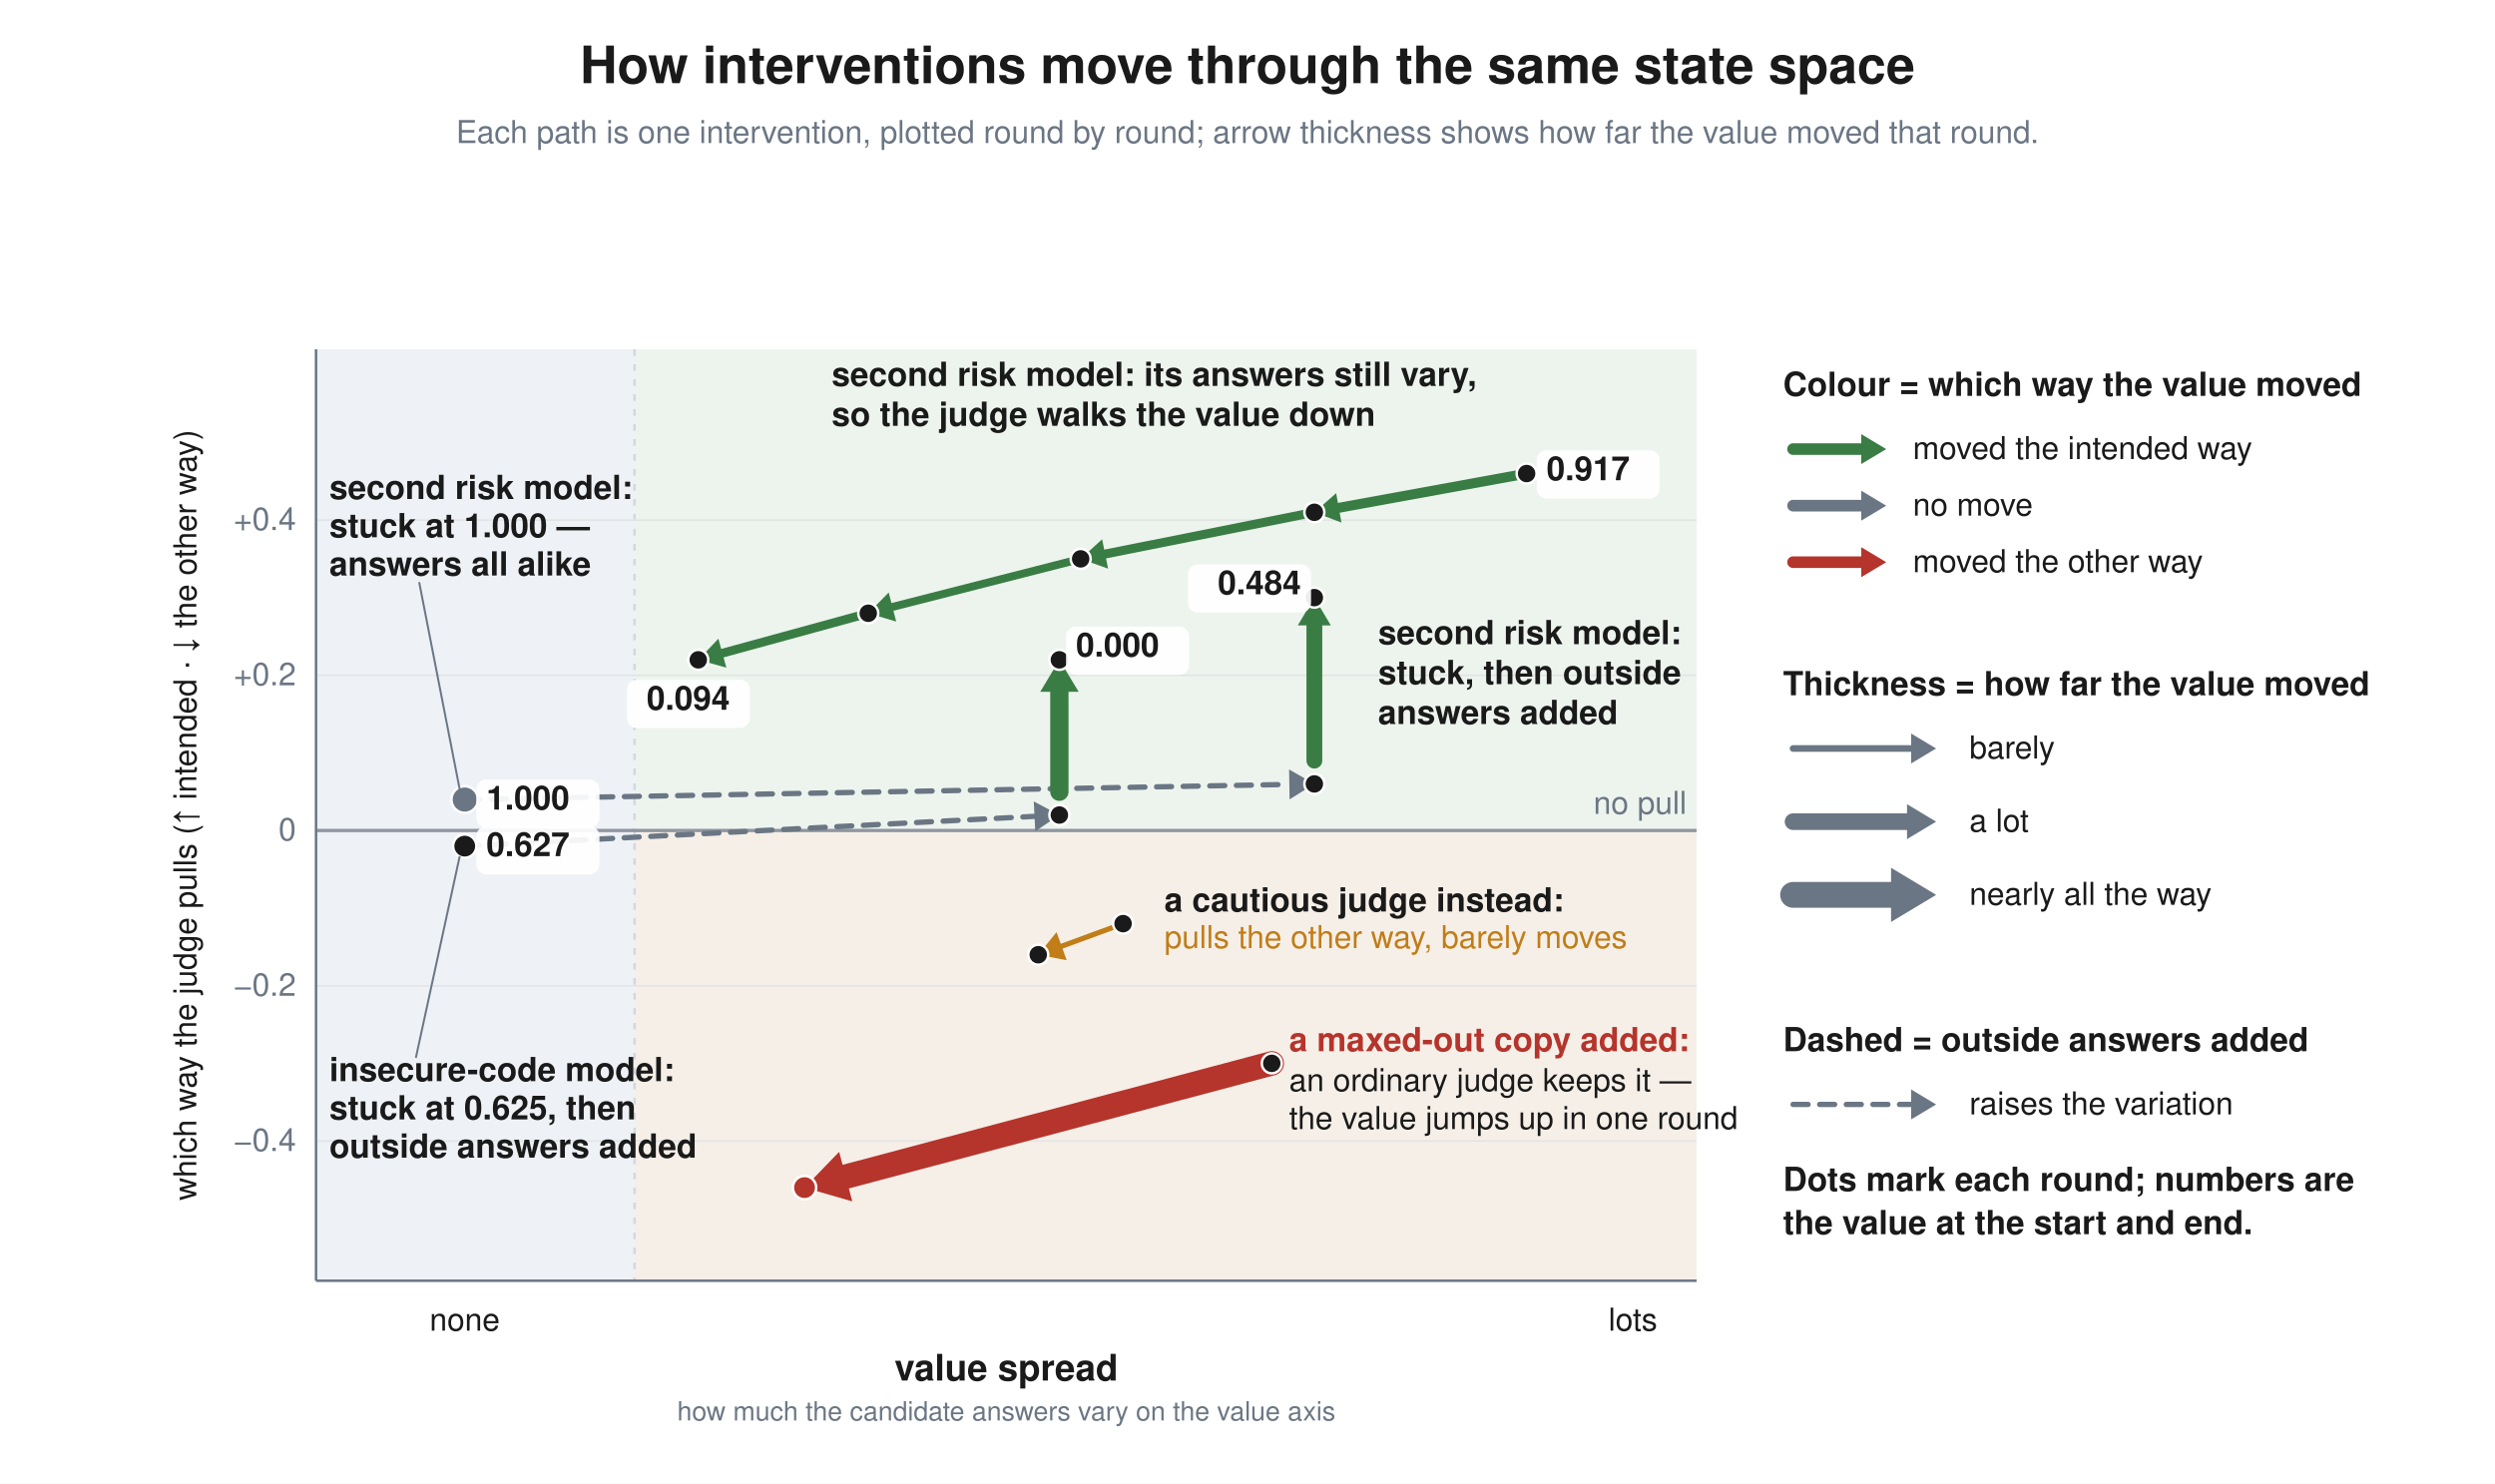
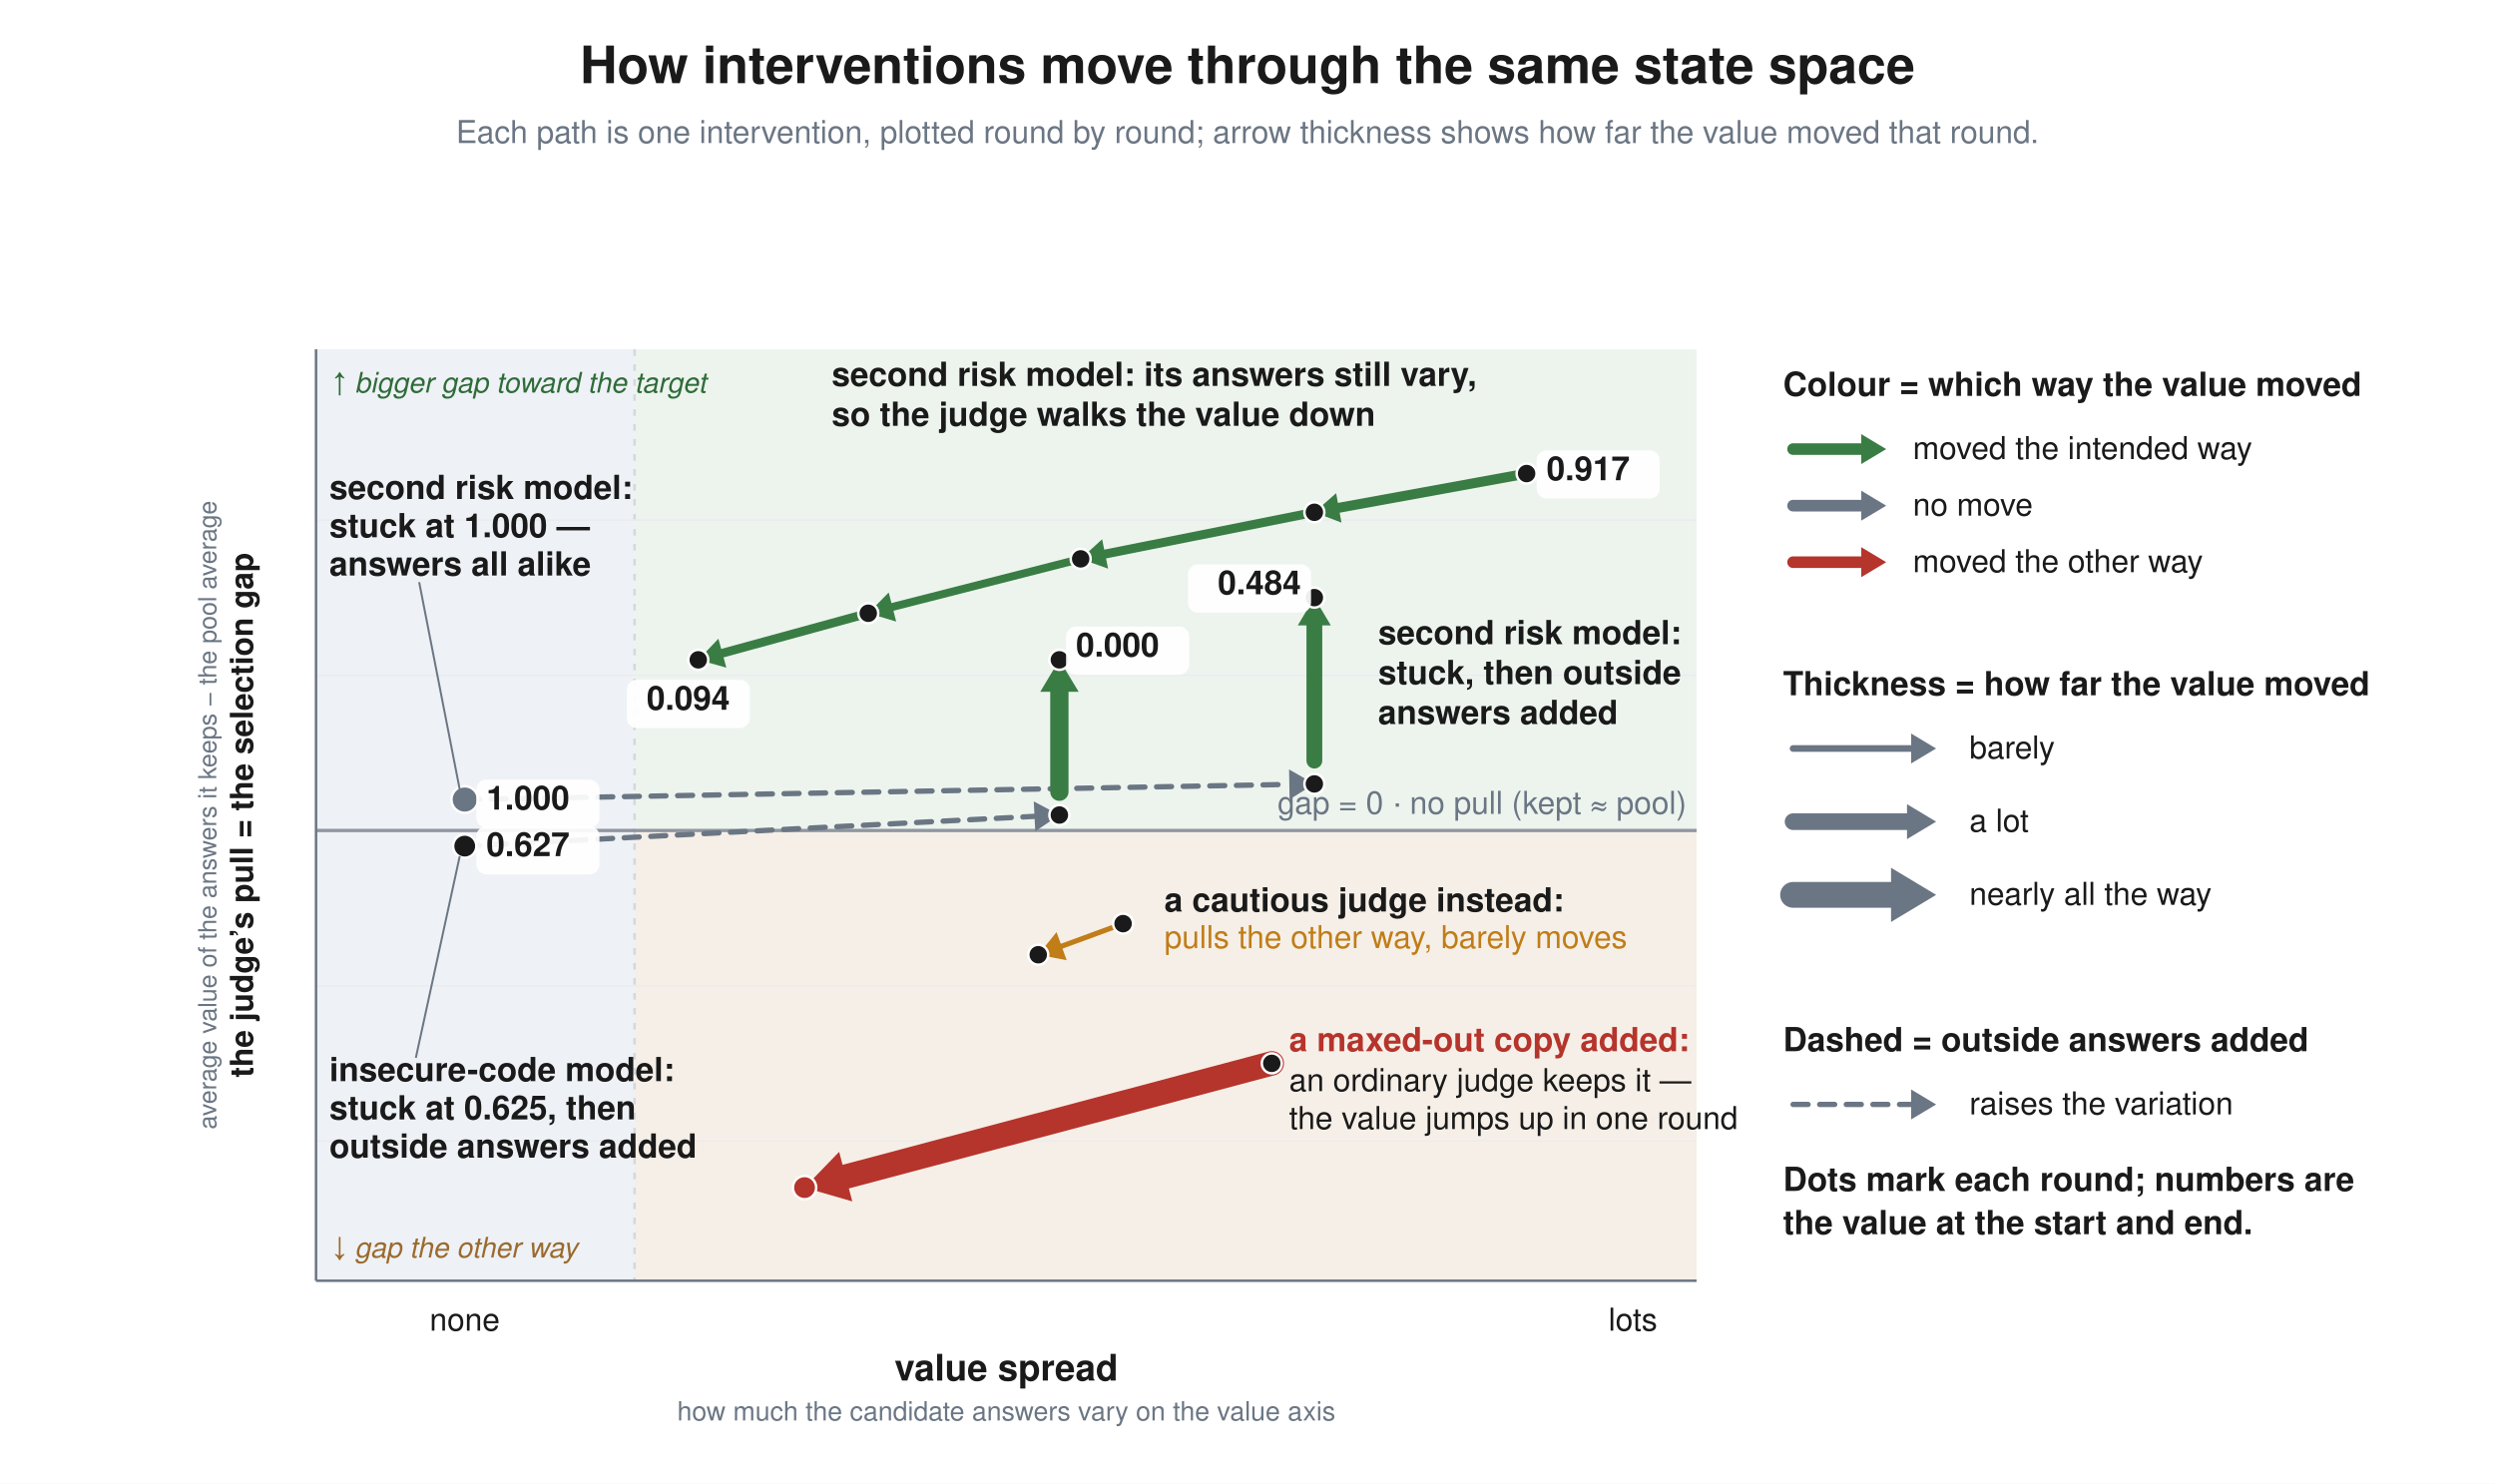
<svg xmlns="http://www.w3.org/2000/svg" viewBox="0 0 1500 892" font-family="Helvetica, Arial, sans-serif">
  <rect width="1500" height="892" fill="white" />
  <text x="750" y="50" text-anchor="middle" font-family="Helvetica, Arial, sans-serif" font-size="31" font-weight="bold" fill="#1a1a1a">How interventions move through the same state space</text>
  <text x="750" y="86" text-anchor="middle" font-family="Helvetica, Arial, sans-serif" font-size="19" font-weight="normal" fill="#6b7684">Each path is one intervention, plotted round by round; arrow thickness shows how far the value moved that round.</text>
  <rect x="190" y="210" width="191.5" height="560" fill="#eef1f5" />
  <rect x="381.5" y="210" width="638.5" height="289.3" fill="#edf4ee" />
  <rect x="381.5" y="499.3" width="638.5" height="270.7" fill="#f6efe7" />
  <line x1="381.5" y1="210" x2="381.5" y2="770" stroke="#d3d8de" stroke-width="1.5" stroke-dasharray="4 5" />
-   <line x1="190" y1="312.7" x2="1020" y2="312.7" stroke="#e2e4e6" stroke-width="1" />
-   <text x="178" y="318.7" text-anchor="end" font-size="19" fill="#6b7684" font-family="Helvetica, Arial, sans-serif">+0.4</text>
-   <line x1="190" y1="406.0" x2="1020" y2="406.0" stroke="#e2e4e6" stroke-width="1" />
-   <text x="178" y="412.0" text-anchor="end" font-size="19" fill="#6b7684" font-family="Helvetica, Arial, sans-serif">+0.2</text>
+   <line x1="190" y1="312.7" x2="1020" y2="312.7" stroke="#eaecef" stroke-width="1" />
+   <line x1="190" y1="406.0" x2="1020" y2="406.0" stroke="#eaecef" stroke-width="1" />
  <line x1="190" y1="499.3" x2="1020" y2="499.3" stroke="#8f96a0" stroke-width="2" />
-   <text x="178" y="505.3" text-anchor="end" font-size="19" fill="#6b7684" font-family="Helvetica, Arial, sans-serif">0</text>
-   <line x1="190" y1="592.7" x2="1020" y2="592.7" stroke="#e2e4e6" stroke-width="1" />
-   <text x="178" y="598.7" text-anchor="end" font-size="19" fill="#6b7684" font-family="Helvetica, Arial, sans-serif">−0.2</text>
-   <line x1="190" y1="686.0" x2="1020" y2="686.0" stroke="#e2e4e6" stroke-width="1" />
-   <text x="178" y="692.0" text-anchor="end" font-size="19" fill="#6b7684" font-family="Helvetica, Arial, sans-serif">−0.4</text>
-   <text x="1014" y="489.3" text-anchor="end" font-size="19" fill="#6b7684" font-family="Helvetica, Arial, sans-serif">no pull</text>
+   <line x1="190" y1="592.7" x2="1020" y2="592.7" stroke="#eaecef" stroke-width="1" />
+   <line x1="190" y1="686.0" x2="1020" y2="686.0" stroke="#eaecef" stroke-width="1" />
+   <text x="1014" y="489.3" text-anchor="end" font-size="19" fill="#6b7684" font-family="Helvetica, Arial, sans-serif">gap = 0 · no pull (kept ≈ pool)</text>
+   <text x="200" y="236.0" font-size="17" fill="#2f6b39" font-family="Helvetica, Arial, sans-serif" font-style="italic">↑ bigger gap toward the target</text>
+   <text x="200" y="756.0" font-size="17" fill="#9a6a2e" font-family="Helvetica, Arial, sans-serif" font-style="italic">↓ gap the other way</text>
  <line x1="190" y1="210" x2="190" y2="770" stroke="#6b7684" stroke-width="1.5" />
  <line x1="190" y1="770" x2="1020" y2="770" stroke="#6b7684" stroke-width="1.5" />
  <text x="279.4" y="800" text-anchor="middle" font-size="19" fill="#1a1a1a" font-family="Helvetica, Arial, sans-serif">none</text>
  <text x="981.7" y="800" text-anchor="middle" font-size="19" fill="#1a1a1a" font-family="Helvetica, Arial, sans-serif">lots</text>
  <text x="605.0" y="830" text-anchor="middle" font-size="22" font-weight="bold" fill="#1a1a1a" font-family="Helvetica, Arial, sans-serif">value spread</text>
  <text x="605.0" y="854" text-anchor="middle" font-size="16" fill="#6b7684" font-family="Helvetica, Arial, sans-serif">how much the candidate answers vary on the value axis</text>
-   <text x="118" y="490.0" font-size="19" fill="#1a1a1a" font-family="Helvetica, Arial, sans-serif" transform="rotate(-90 118 490.0)" text-anchor="middle">which way the judge pulls  (↑ intended · ↓ the other way)</text>
+   <text x="152" y="490.0" font-size="19" font-weight="bold" fill="#1a1a1a" font-family="Helvetica, Arial, sans-serif" transform="rotate(-90 152 490.0)" text-anchor="middle">the judge’s pull = the selection gap</text>
+   <text x="130" y="490.0" font-size="15" fill="#6b7684" font-family="Helvetica, Arial, sans-serif" transform="rotate(-90 130 490.0)" text-anchor="middle">average value of the answers it keeps − the pool average</text>
  <line x1="917.8" y1="284.7" x2="804.9" y2="305.3" stroke="#3a7d44" stroke-width="6.0" stroke-linecap="round" />
  <polygon points="790.2,308.0 803.3,296.5 806.5,314.2" fill="#3a7d44" />
  <line x1="790.2" y1="308.0" x2="664.4" y2="333.1" stroke="#3a7d44" stroke-width="5.4" stroke-linecap="round" />
  <polygon points="649.7,336.0 662.6,324.2 666.2,341.9" fill="#3a7d44" />
  <line x1="649.7" y1="336.0" x2="536.5" y2="364.9" stroke="#3a7d44" stroke-width="4.8" stroke-linecap="round" />
  <polygon points="522.0,368.7 534.3,356.2 538.8,373.7" fill="#3a7d44" />
  <line x1="522.0" y1="368.7" x2="434.3" y2="392.7" stroke="#3a7d44" stroke-width="5.3" stroke-linecap="round" />
  <polygon points="419.8,396.7 431.9,384.0 436.7,401.4" fill="#3a7d44" />
  <circle cx="917.8" cy="284.7" r="6.0" fill="#1a1a1a" stroke="white" stroke-width="1.5" />
  <circle cx="790.2" cy="308.0" r="6.0" fill="#1a1a1a" stroke="white" stroke-width="1.5" />
  <circle cx="649.7" cy="336.0" r="6.0" fill="#1a1a1a" stroke="white" stroke-width="1.5" />
  <circle cx="522.0" cy="368.7" r="6.0" fill="#1a1a1a" stroke="white" stroke-width="1.5" />
  <circle cx="419.8" cy="396.7" r="6.0" fill="#1a1a1a" stroke="white" stroke-width="1.5" />
  <line x1="279.4" y1="480.7" x2="775.2" y2="471.6" stroke="#6b7684" stroke-width="3.2" stroke-linecap="round" stroke-dasharray="9 7" />
  <polygon points="790.2,471.3 775.3,480.6 775.0,462.6" fill="#6b7684" />
  <line x1="790.2" y1="457.3" x2="790.2" y2="376.0" stroke="#3a7d44" stroke-width="9.5" stroke-linecap="round" />
  <polygon points="790.2,359.3 800.1,376.0 780.2,376.0" fill="#3a7d44" />
  <circle cx="790.2" cy="359.3" r="6.0" fill="#1a1a1a" stroke="white" stroke-width="1.5" />
  <circle cx="790.2" cy="471.3" r="6.0" fill="#1a1a1a" stroke="white" stroke-width="1.5" />
  <line x1="279.4" y1="508.7" x2="621.9" y2="490.8" stroke="#6b7684" stroke-width="3.2" stroke-linecap="round" stroke-dasharray="9 7" />
  <polygon points="636.9,490.0 622.4,499.8 621.5,481.8" fill="#6b7684" />
  <line x1="636.9" y1="476.0" x2="636.9" y2="415.9" stroke="#3a7d44" stroke-width="11.0" stroke-linecap="round" />
  <polygon points="636.9,396.7 648.5,415.9 625.4,415.9" fill="#3a7d44" />
  <circle cx="636.9" cy="396.7" r="6.0" fill="#1a1a1a" stroke="white" stroke-width="1.5" />
  <circle cx="636.9" cy="490.0" r="6.0" fill="#1a1a1a" stroke="white" stroke-width="1.5" />
  <line x1="675.2" y1="555.3" x2="638.2" y2="568.9" stroke="#c07d18" stroke-width="3.1" stroke-linecap="round" />
  <polygon points="624.2,574.0 635.2,560.4 641.3,577.3" fill="#c07d18" />
  <circle cx="675.2" cy="555.3" r="6.0" fill="#1a1a1a" stroke="white" stroke-width="1.5" />
  <circle cx="624.2" cy="574.0" r="6.0" fill="#1a1a1a" stroke="white" stroke-width="1.5" />
  <line x1="764.6" y1="639.3" x2="508.5" y2="707.4" stroke="#b5342c" stroke-width="14.7" stroke-linecap="round" />
  <polygon points="483.7,714.0 504.5,692.5 512.4,722.3" fill="#b5342c" />
  <circle cx="764.6" cy="639.3" r="6.0" fill="#1a1a1a" stroke="white" stroke-width="1.5" />
  <circle cx="483.7" cy="714.0" r="7.0" fill="#b5342c" stroke="white" stroke-width="1.5" />
  <circle cx="279.4" cy="480.7" r="8.0" fill="#6b7684" stroke="white" stroke-width="1.5" />
  <circle cx="279.4" cy="508.7" r="7.0" fill="#1a1a1a" stroke="white" stroke-width="1.5" />
  <text x="500.0" y="232.0" text-anchor="start" font-family="Helvetica, Arial, sans-serif" font-size="20" font-weight="bold" fill="#1a1a1a">second risk model: its answers still vary,</text>
  <text x="500.0" y="256.0" text-anchor="start" font-family="Helvetica, Arial, sans-serif" font-size="20" font-weight="bold" fill="#1a1a1a">so the judge walks the value down</text>
  <rect x="923.8" y="270.7" width="74.0" height="29" rx="6" fill="white" fill-opacity="0.92" />
  <text x="929.8" y="288.7" text-anchor="start" font-family="Helvetica, Arial, sans-serif" font-size="20" font-weight="bold" fill="#1a1a1a">0.917</text>
  <rect x="376.8" y="408.7" width="74.0" height="29" rx="6" fill="white" fill-opacity="0.92" />
  <text x="413.8" y="426.7" text-anchor="middle" font-family="Helvetica, Arial, sans-serif" font-size="20" font-weight="bold" fill="#1a1a1a">0.094</text>
  <text x="828.5" y="387.3" text-anchor="start" font-family="Helvetica, Arial, sans-serif" font-size="20" font-weight="bold" fill="#1a1a1a">second risk model:</text>
  <text x="828.5" y="411.3" text-anchor="start" font-family="Helvetica, Arial, sans-serif" font-size="20" font-weight="bold" fill="#1a1a1a">stuck, then outside</text>
  <text x="828.5" y="435.3" text-anchor="start" font-family="Helvetica, Arial, sans-serif" font-size="20" font-weight="bold" fill="#1a1a1a">answers added</text>
  <rect x="714.2" y="339.3" width="74.0" height="29" rx="6" fill="white" fill-opacity="0.92" />
  <text x="782.2" y="357.3" text-anchor="end" font-family="Helvetica, Arial, sans-serif" font-size="20" font-weight="bold" fill="#1a1a1a">0.484</text>
  <text x="198.0" y="300.0" text-anchor="start" font-family="Helvetica, Arial, sans-serif" font-size="20" font-weight="bold" fill="#1a1a1a">second risk model:</text>
  <text x="198.0" y="323.0" text-anchor="start" font-family="Helvetica, Arial, sans-serif" font-size="20" font-weight="bold" fill="#1a1a1a">stuck at 1.000 —</text>
  <text x="198.0" y="346.0" text-anchor="start" font-family="Helvetica, Arial, sans-serif" font-size="20" font-weight="bold" fill="#1a1a1a">answers all alike</text>
  <line x1="252" y1="350" x2="276.4" y2="474.7" stroke="#6b7684" stroke-width="1.2" />
  <rect x="286.4" y="468.7" width="74.0" height="29" rx="6" fill="white" fill-opacity="0.92" />
  <text x="292.4" y="486.7" text-anchor="start" font-family="Helvetica, Arial, sans-serif" font-size="20" font-weight="bold" fill="#1a1a1a">1.000</text>
  <text x="198.0" y="650.0" text-anchor="start" font-family="Helvetica, Arial, sans-serif" font-size="20" font-weight="bold" fill="#1a1a1a">insecure-code model:</text>
  <text x="198.0" y="673.0" text-anchor="start" font-family="Helvetica, Arial, sans-serif" font-size="20" font-weight="bold" fill="#1a1a1a">stuck at 0.625, then</text>
  <text x="198.0" y="696.0" text-anchor="start" font-family="Helvetica, Arial, sans-serif" font-size="20" font-weight="bold" fill="#1a1a1a">outside answers added</text>
  <line x1="250" y1="636" x2="276.4" y2="514.7" stroke="#6b7684" stroke-width="1.2" />
  <rect x="286.4" y="496.7" width="74.0" height="29" rx="6" fill="white" fill-opacity="0.92" />
  <text x="292.4" y="514.7" text-anchor="start" font-family="Helvetica, Arial, sans-serif" font-size="20" font-weight="bold" fill="#1a1a1a">0.627</text>
  <rect x="640.9" y="376.7" width="74.0" height="29" rx="6" fill="white" fill-opacity="0.92" />
  <text x="646.9" y="394.7" text-anchor="start" font-family="Helvetica, Arial, sans-serif" font-size="20" font-weight="bold" fill="#1a1a1a">0.000</text>
  <text x="700.0" y="548.0" text-anchor="start" font-family="Helvetica, Arial, sans-serif" font-size="20" font-weight="bold" fill="#1a1a1a">a cautious judge instead:</text>
  <text x="700.0" y="570.0" text-anchor="start" font-family="Helvetica, Arial, sans-serif" font-size="19" font-weight="normal" fill="#c07d18">pulls the other way, barely moves</text>
  <text x="775.0" y="632.0" text-anchor="start" font-family="Helvetica, Arial, sans-serif" font-size="20" font-weight="bold" fill="#b5342c">a maxed-out copy added:</text>
  <text x="775.0" y="656.0" text-anchor="start" font-family="Helvetica, Arial, sans-serif" font-size="19" font-weight="normal" fill="#1a1a1a">an ordinary judge keeps it —</text>
  <text x="775.0" y="678.8" text-anchor="start" font-family="Helvetica, Arial, sans-serif" font-size="19" font-weight="normal" fill="#1a1a1a">the value jumps up in one round</text>
  <text x="1072" y="238" font-size="20" font-weight="bold" fill="#1a1a1a" font-family="Helvetica, Arial, sans-serif">Colour = which way the value moved</text>
  <line x1="1078.0" y1="270.0" x2="1119.0" y2="270.0" stroke="#3a7d44" stroke-width="7.0" stroke-linecap="round" />
  <polygon points="1134.0,270.0 1119.0,279.0 1119.0,261.0" fill="#3a7d44" />
  <text x="1150" y="276" font-size="19" fill="#1a1a1a" font-family="Helvetica, Arial, sans-serif">moved the intended way</text>
  <line x1="1078.0" y1="304.0" x2="1119.0" y2="304.0" stroke="#6b7684" stroke-width="7.0" stroke-linecap="round" />
  <polygon points="1134.0,304.0 1119.0,313.0 1119.0,295.0" fill="#6b7684" />
  <text x="1150" y="310" font-size="19" fill="#1a1a1a" font-family="Helvetica, Arial, sans-serif">no move</text>
  <line x1="1078.0" y1="338.0" x2="1119.0" y2="338.0" stroke="#b5342c" stroke-width="7.0" stroke-linecap="round" />
  <polygon points="1134.0,338.0 1119.0,347.0 1119.0,329.0" fill="#b5342c" />
  <text x="1150" y="344" font-size="19" fill="#1a1a1a" font-family="Helvetica, Arial, sans-serif">moved the other way</text>
  <text x="1072" y="418" font-size="20" font-weight="bold" fill="#1a1a1a" font-family="Helvetica, Arial, sans-serif">Thickness = how far the value moved</text>
  <line x1="1078.0" y1="450.0" x2="1149.0" y2="450.0" stroke="#6b7684" stroke-width="4.0" stroke-linecap="round" />
  <polygon points="1164.0,450.0 1149.0,459.0 1149.0,441.0" fill="#6b7684" />
  <text x="1184" y="456" font-size="19" fill="#1a1a1a" font-family="Helvetica, Arial, sans-serif">barely</text>
  <line x1="1078.0" y1="494.0" x2="1146.5" y2="494.0" stroke="#6b7684" stroke-width="10.0" stroke-linecap="round" />
  <polygon points="1164.0,494.0 1146.5,504.5 1146.5,483.5" fill="#6b7684" />
  <text x="1184" y="500" font-size="19" fill="#1a1a1a" font-family="Helvetica, Arial, sans-serif">a lot</text>
  <line x1="1078.0" y1="538.0" x2="1136.9" y2="538.0" stroke="#6b7684" stroke-width="15.5" stroke-linecap="round" />
  <polygon points="1164.0,538.0 1136.9,554.3 1136.9,521.7" fill="#6b7684" />
  <text x="1184" y="544" font-size="19" fill="#1a1a1a" font-family="Helvetica, Arial, sans-serif">nearly all the way</text>
  <text x="1072" y="632" font-size="20" font-weight="bold" fill="#1a1a1a" font-family="Helvetica, Arial, sans-serif">Dashed = outside answers added</text>
  <line x1="1078.0" y1="664.0" x2="1149.0" y2="664.0" stroke="#6b7684" stroke-width="3.2" stroke-linecap="round" stroke-dasharray="9 7" />
  <polygon points="1164.0,664.0 1149.0,673.0 1149.0,655.0" fill="#6b7684" />
  <text x="1184" y="670" font-size="19" fill="#1a1a1a" font-family="Helvetica, Arial, sans-serif">raises the variation</text>
  <text x="1072" y="716" font-size="20" font-weight="bold" fill="#1a1a1a" font-family="Helvetica, Arial, sans-serif">Dots mark each round; numbers are</text>
  <text x="1072" y="742" font-size="20" font-weight="bold" fill="#1a1a1a" font-family="Helvetica, Arial, sans-serif">the value at the start and end.</text>
</svg>
